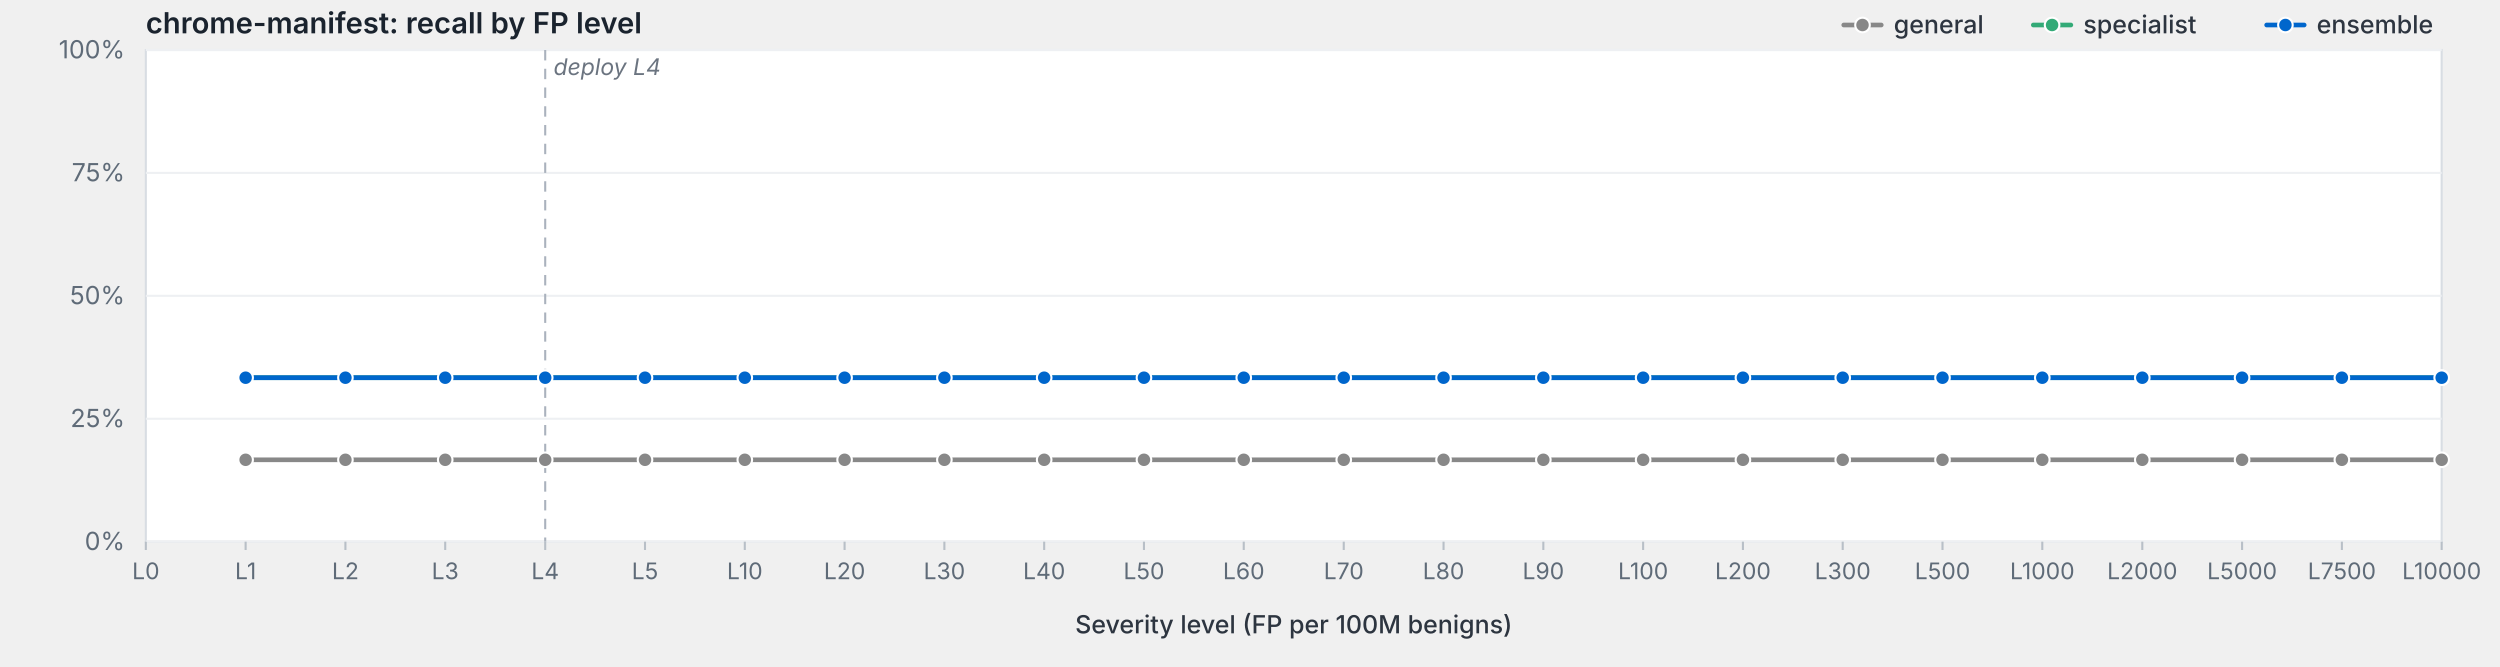
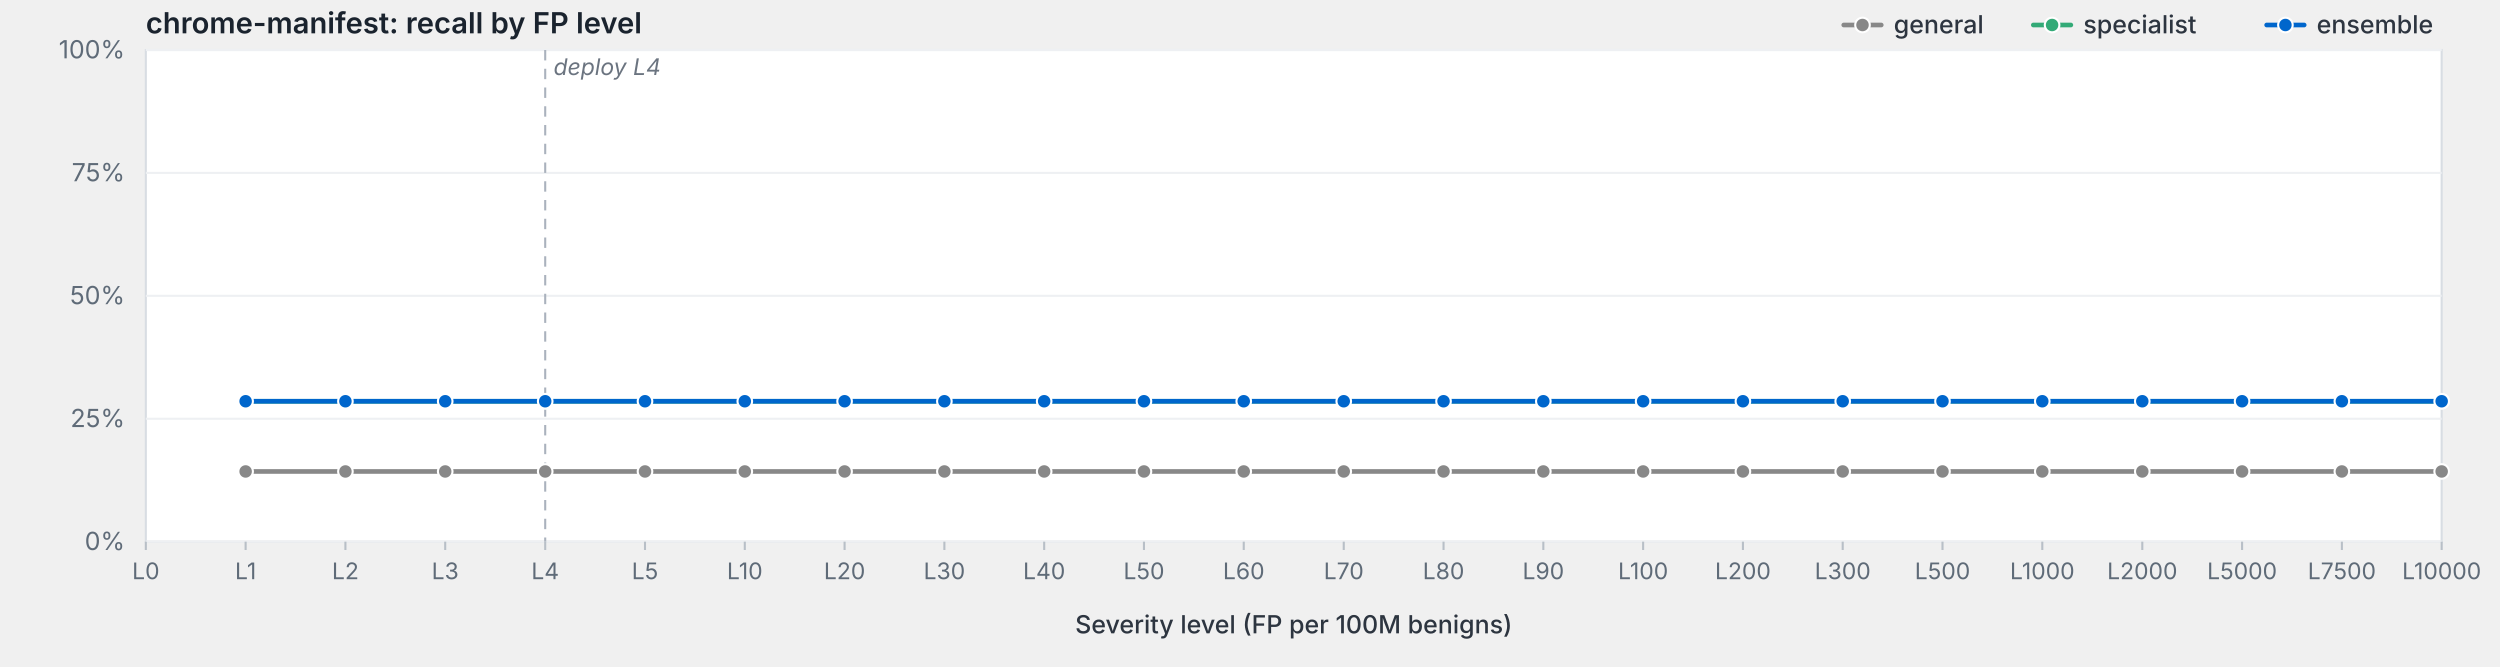
<svg xmlns="http://www.w3.org/2000/svg" viewBox="0 0 1200 320" width="1200" height="320" preserveAspectRatio="xMidYMid meet" role="img" aria-label="chrome-manifest: recall by FP level">
  <style>svg { background: #fdfdfd; }.frame { fill: #fff; stroke: #d8dde3; stroke-width: 1; }.grid { stroke: #eef0f3; stroke-width: 1; }.tick { stroke: #b8bfc7; stroke-width: 1; }.axis-label { fill: #5f6b78; font-family: -apple-system, BlinkMacSystemFont, "Segoe UI", system-ui, sans-serif; font-size: 12px; }.x-label { fill: #5f6b78; font-family: -apple-system, BlinkMacSystemFont, "Segoe UI", system-ui, sans-serif; font-size: 11px; }.axis-title { fill: #2d3540; font-family: -apple-system, BlinkMacSystemFont, "Segoe UI", system-ui, sans-serif; font-size: 12px; font-weight: 500; }.title { fill: #1a232e; font-family: -apple-system, BlinkMacSystemFont, "Segoe UI", system-ui, sans-serif; font-size: 14px; font-weight: 600; }.deploy-marker { stroke: #aab2bd; stroke-width: 1; stroke-dasharray: 5,4; }.deploy-label { fill: #6b7480; font-family: -apple-system, BlinkMacSystemFont, "Segoe UI", system-ui, sans-serif; font-size: 11px; font-style: italic; }.curve { fill: none; stroke-width: 2.25; stroke-linejoin: round; stroke-linecap: round; }.marker { stroke: #fff; stroke-width: 1; }.legend-text { fill: #2d3540; font-family: -apple-system, BlinkMacSystemFont, "Segoe UI", system-ui, sans-serif; font-size: 12px; font-weight: 500; }</style>
  <text class="title" x="70" y="16">chrome-manifest: recall by FP level</text>
  <rect class="frame" x="70" y="24" width="1102" height="236" />
  <line class="grid" x1="70" y1="260.0" x2="1172" y2="260.0" />
  <text class="axis-label" x="60" y="264.0" text-anchor="end">0%</text>
  <line class="grid" x1="70" y1="201.0" x2="1172" y2="201.0" />
  <text class="axis-label" x="60" y="205.0" text-anchor="end">25%</text>
  <line class="grid" x1="70" y1="142.0" x2="1172" y2="142.0" />
  <text class="axis-label" x="60" y="146.0" text-anchor="end">50%</text>
  <line class="grid" x1="70" y1="83.0" x2="1172" y2="83.0" />
  <text class="axis-label" x="60" y="87.0" text-anchor="end">75%</text>
  <line class="grid" x1="70" y1="24.0" x2="1172" y2="24.0" />
  <text class="axis-label" x="60" y="28.0" text-anchor="end">100%</text>
  <line class="deploy-marker" x1="261.7" y1="24" x2="261.7" y2="260" />
  <text class="deploy-label" x="265.7" y="36" text-anchor="start">deploy L4</text>
  <line class="tick" x1="70.0" y1="260" x2="70.0" y2="264" />
  <text class="x-label" x="70.0" y="278" text-anchor="middle">L0</text>
  <line class="tick" x1="117.9" y1="260" x2="117.9" y2="264" />
  <text class="x-label" x="117.9" y="278" text-anchor="middle">L1</text>
  <line class="tick" x1="165.8" y1="260" x2="165.8" y2="264" />
  <text class="x-label" x="165.8" y="278" text-anchor="middle">L2</text>
  <line class="tick" x1="213.7" y1="260" x2="213.7" y2="264" />
  <text class="x-label" x="213.7" y="278" text-anchor="middle">L3</text>
  <line class="tick" x1="261.7" y1="260" x2="261.7" y2="264" />
  <text class="x-label" x="261.7" y="278" text-anchor="middle">L4</text>
  <line class="tick" x1="309.6" y1="260" x2="309.6" y2="264" />
  <text class="x-label" x="309.6" y="278" text-anchor="middle">L5</text>
  <line class="tick" x1="357.5" y1="260" x2="357.5" y2="264" />
  <text class="x-label" x="357.5" y="278" text-anchor="middle">L10</text>
  <line class="tick" x1="405.4" y1="260" x2="405.4" y2="264" />
  <text class="x-label" x="405.4" y="278" text-anchor="middle">L20</text>
  <line class="tick" x1="453.3" y1="260" x2="453.3" y2="264" />
  <text class="x-label" x="453.3" y="278" text-anchor="middle">L30</text>
  <line class="tick" x1="501.2" y1="260" x2="501.2" y2="264" />
  <text class="x-label" x="501.2" y="278" text-anchor="middle">L40</text>
  <line class="tick" x1="549.1" y1="260" x2="549.1" y2="264" />
  <text class="x-label" x="549.1" y="278" text-anchor="middle">L50</text>
  <line class="tick" x1="597.0" y1="260" x2="597.0" y2="264" />
  <text class="x-label" x="597.0" y="278" text-anchor="middle">L60</text>
  <line class="tick" x1="645.0" y1="260" x2="645.0" y2="264" />
  <text class="x-label" x="645.0" y="278" text-anchor="middle">L70</text>
  <line class="tick" x1="692.9" y1="260" x2="692.9" y2="264" />
  <text class="x-label" x="692.9" y="278" text-anchor="middle">L80</text>
  <line class="tick" x1="740.8" y1="260" x2="740.8" y2="264" />
  <text class="x-label" x="740.8" y="278" text-anchor="middle">L90</text>
  <line class="tick" x1="788.7" y1="260" x2="788.7" y2="264" />
  <text class="x-label" x="788.7" y="278" text-anchor="middle">L100</text>
  <line class="tick" x1="836.6" y1="260" x2="836.6" y2="264" />
  <text class="x-label" x="836.6" y="278" text-anchor="middle">L200</text>
  <line class="tick" x1="884.5" y1="260" x2="884.5" y2="264" />
  <text class="x-label" x="884.5" y="278" text-anchor="middle">L300</text>
  <line class="tick" x1="932.4" y1="260" x2="932.4" y2="264" />
  <text class="x-label" x="932.4" y="278" text-anchor="middle">L500</text>
  <line class="tick" x1="980.3" y1="260" x2="980.3" y2="264" />
  <text class="x-label" x="980.3" y="278" text-anchor="middle">L1000</text>
  <line class="tick" x1="1028.3" y1="260" x2="1028.3" y2="264" />
  <text class="x-label" x="1028.3" y="278" text-anchor="middle">L2000</text>
  <line class="tick" x1="1076.2" y1="260" x2="1076.2" y2="264" />
  <text class="x-label" x="1076.2" y="278" text-anchor="middle">L5000</text>
  <line class="tick" x1="1124.1" y1="260" x2="1124.1" y2="264" />
  <text class="x-label" x="1124.1" y="278" text-anchor="middle">L7500</text>
  <line class="tick" x1="1172.0" y1="260" x2="1172.0" y2="264" />
  <text class="x-label" x="1172.0" y="278" text-anchor="middle">L10000</text>
  <text class="axis-title" x="621.0" y="304" text-anchor="middle">Severity level (FP per 100M benigns)</text>
-   <path class="curve" d="M117.9,220.7 L165.8,220.7 L213.7,220.7 L261.7,220.7 L309.6,220.7 L357.5,220.7 L405.4,220.7 L453.3,220.7 L501.2,220.7 L549.1,220.7 L597.0,220.7 L645.0,220.7 L692.9,220.7 L740.8,220.7 L788.7,220.7 L836.6,220.7 L884.5,220.7 L932.4,220.7 L980.3,220.7 L1028.3,220.7 L1076.2,220.7 L1124.1,220.7 L1172.0,220.7" stroke="#888" />
-   <circle class="marker" cx="117.9" cy="220.7" r="3.5" fill="#888" />
-   <circle class="marker" cx="165.8" cy="220.7" r="3.5" fill="#888" />
-   <circle class="marker" cx="213.7" cy="220.7" r="3.5" fill="#888" />
-   <circle class="marker" cx="261.7" cy="220.7" r="3.5" fill="#888" />
-   <circle class="marker" cx="309.6" cy="220.7" r="3.5" fill="#888" />
-   <circle class="marker" cx="357.5" cy="220.7" r="3.5" fill="#888" />
-   <circle class="marker" cx="405.4" cy="220.7" r="3.5" fill="#888" />
-   <circle class="marker" cx="453.3" cy="220.7" r="3.5" fill="#888" />
-   <circle class="marker" cx="501.2" cy="220.7" r="3.5" fill="#888" />
-   <circle class="marker" cx="549.1" cy="220.7" r="3.5" fill="#888" />
-   <circle class="marker" cx="597.0" cy="220.7" r="3.5" fill="#888" />
-   <circle class="marker" cx="645.0" cy="220.7" r="3.5" fill="#888" />
-   <circle class="marker" cx="692.9" cy="220.7" r="3.5" fill="#888" />
-   <circle class="marker" cx="740.8" cy="220.7" r="3.5" fill="#888" />
-   <circle class="marker" cx="788.7" cy="220.7" r="3.5" fill="#888" />
-   <circle class="marker" cx="836.6" cy="220.7" r="3.5" fill="#888" />
-   <circle class="marker" cx="884.5" cy="220.7" r="3.5" fill="#888" />
-   <circle class="marker" cx="932.4" cy="220.7" r="3.5" fill="#888" />
-   <circle class="marker" cx="980.3" cy="220.7" r="3.5" fill="#888" />
-   <circle class="marker" cx="1028.3" cy="220.7" r="3.5" fill="#888" />
-   <circle class="marker" cx="1076.2" cy="220.7" r="3.5" fill="#888" />
-   <circle class="marker" cx="1124.1" cy="220.7" r="3.5" fill="#888" />
-   <circle class="marker" cx="1172.0" cy="220.7" r="3.5" fill="#888" />
-   <path class="curve" d="M117.9,181.3 L165.8,181.3 L213.7,181.3 L261.7,181.3 L309.6,181.3 L357.5,181.3 L405.4,181.3 L453.3,181.3 L501.2,181.3 L549.1,181.3 L597.0,181.3 L645.0,181.3 L692.9,181.3 L740.8,181.3 L788.7,181.3 L836.6,181.3 L884.5,181.3 L932.4,181.3 L980.3,181.3 L1028.3,181.3 L1076.2,181.3 L1124.1,181.3 L1172.0,181.3" stroke="#3a7" />
-   <circle class="marker" cx="117.9" cy="181.3" r="3.5" fill="#3a7" />
-   <circle class="marker" cx="165.8" cy="181.3" r="3.5" fill="#3a7" />
-   <circle class="marker" cx="213.7" cy="181.3" r="3.5" fill="#3a7" />
-   <circle class="marker" cx="261.7" cy="181.3" r="3.5" fill="#3a7" />
-   <circle class="marker" cx="309.6" cy="181.3" r="3.5" fill="#3a7" />
-   <circle class="marker" cx="357.5" cy="181.3" r="3.5" fill="#3a7" />
-   <circle class="marker" cx="405.4" cy="181.3" r="3.5" fill="#3a7" />
-   <circle class="marker" cx="453.3" cy="181.3" r="3.5" fill="#3a7" />
-   <circle class="marker" cx="501.2" cy="181.3" r="3.5" fill="#3a7" />
-   <circle class="marker" cx="549.1" cy="181.3" r="3.5" fill="#3a7" />
-   <circle class="marker" cx="597.0" cy="181.3" r="3.5" fill="#3a7" />
-   <circle class="marker" cx="645.0" cy="181.3" r="3.5" fill="#3a7" />
-   <circle class="marker" cx="692.9" cy="181.3" r="3.5" fill="#3a7" />
-   <circle class="marker" cx="740.8" cy="181.3" r="3.5" fill="#3a7" />
-   <circle class="marker" cx="788.7" cy="181.3" r="3.5" fill="#3a7" />
-   <circle class="marker" cx="836.6" cy="181.3" r="3.5" fill="#3a7" />
-   <circle class="marker" cx="884.5" cy="181.3" r="3.5" fill="#3a7" />
-   <circle class="marker" cx="932.4" cy="181.3" r="3.5" fill="#3a7" />
-   <circle class="marker" cx="980.3" cy="181.3" r="3.5" fill="#3a7" />
-   <circle class="marker" cx="1028.3" cy="181.3" r="3.5" fill="#3a7" />
-   <circle class="marker" cx="1076.2" cy="181.3" r="3.5" fill="#3a7" />
-   <circle class="marker" cx="1124.1" cy="181.3" r="3.5" fill="#3a7" />
-   <circle class="marker" cx="1172.0" cy="181.3" r="3.5" fill="#3a7" />
-   <path class="curve" d="M117.9,181.3 L165.8,181.3 L213.7,181.3 L261.7,181.3 L309.6,181.3 L357.5,181.3 L405.4,181.3 L453.3,181.3 L501.2,181.3 L549.1,181.3 L597.0,181.3 L645.0,181.3 L692.9,181.3 L740.8,181.3 L788.7,181.3 L836.6,181.3 L884.5,181.3 L932.4,181.3 L980.3,181.3 L1028.3,181.3 L1076.2,181.3 L1124.1,181.3 L1172.0,181.3" stroke="#06c" />
-   <circle class="marker" cx="117.9" cy="181.3" r="3.5" fill="#06c" />
-   <circle class="marker" cx="165.8" cy="181.3" r="3.5" fill="#06c" />
-   <circle class="marker" cx="213.7" cy="181.3" r="3.5" fill="#06c" />
-   <circle class="marker" cx="261.7" cy="181.3" r="3.5" fill="#06c" />
-   <circle class="marker" cx="309.6" cy="181.3" r="3.5" fill="#06c" />
-   <circle class="marker" cx="357.5" cy="181.3" r="3.5" fill="#06c" />
-   <circle class="marker" cx="405.4" cy="181.3" r="3.5" fill="#06c" />
-   <circle class="marker" cx="453.3" cy="181.3" r="3.5" fill="#06c" />
-   <circle class="marker" cx="501.2" cy="181.3" r="3.5" fill="#06c" />
-   <circle class="marker" cx="549.1" cy="181.3" r="3.5" fill="#06c" />
-   <circle class="marker" cx="597.0" cy="181.3" r="3.5" fill="#06c" />
-   <circle class="marker" cx="645.0" cy="181.3" r="3.5" fill="#06c" />
-   <circle class="marker" cx="692.9" cy="181.3" r="3.5" fill="#06c" />
-   <circle class="marker" cx="740.8" cy="181.3" r="3.5" fill="#06c" />
-   <circle class="marker" cx="788.7" cy="181.3" r="3.5" fill="#06c" />
-   <circle class="marker" cx="836.6" cy="181.3" r="3.5" fill="#06c" />
-   <circle class="marker" cx="884.5" cy="181.3" r="3.5" fill="#06c" />
-   <circle class="marker" cx="932.4" cy="181.3" r="3.5" fill="#06c" />
-   <circle class="marker" cx="980.3" cy="181.3" r="3.5" fill="#06c" />
-   <circle class="marker" cx="1028.3" cy="181.3" r="3.5" fill="#06c" />
-   <circle class="marker" cx="1076.2" cy="181.3" r="3.5" fill="#06c" />
-   <circle class="marker" cx="1124.1" cy="181.3" r="3.5" fill="#06c" />
-   <circle class="marker" cx="1172.0" cy="181.3" r="3.5" fill="#06c" />
+   <path class="curve" d="M117.9,226.3 L165.8,226.3 L213.7,226.3 L261.7,226.3 L309.6,226.3 L357.5,226.3 L405.4,226.3 L453.3,226.3 L501.2,226.3 L549.1,226.3 L597.0,226.3 L645.0,226.3 L692.9,226.3 L740.8,226.3 L788.7,226.3 L836.6,226.3 L884.5,226.3 L932.4,226.3 L980.3,226.3 L1028.3,226.3 L1076.2,226.3 L1124.1,226.3 L1172.0,226.3" stroke="#888" />
+   <circle class="marker" cx="117.9" cy="226.3" r="3.5" fill="#888" />
+   <circle class="marker" cx="165.8" cy="226.3" r="3.5" fill="#888" />
+   <circle class="marker" cx="213.7" cy="226.3" r="3.5" fill="#888" />
+   <circle class="marker" cx="261.7" cy="226.3" r="3.5" fill="#888" />
+   <circle class="marker" cx="309.6" cy="226.3" r="3.5" fill="#888" />
+   <circle class="marker" cx="357.5" cy="226.3" r="3.5" fill="#888" />
+   <circle class="marker" cx="405.4" cy="226.3" r="3.5" fill="#888" />
+   <circle class="marker" cx="453.3" cy="226.3" r="3.5" fill="#888" />
+   <circle class="marker" cx="501.2" cy="226.3" r="3.5" fill="#888" />
+   <circle class="marker" cx="549.1" cy="226.3" r="3.5" fill="#888" />
+   <circle class="marker" cx="597.0" cy="226.3" r="3.5" fill="#888" />
+   <circle class="marker" cx="645.0" cy="226.3" r="3.5" fill="#888" />
+   <circle class="marker" cx="692.9" cy="226.3" r="3.5" fill="#888" />
+   <circle class="marker" cx="740.8" cy="226.3" r="3.5" fill="#888" />
+   <circle class="marker" cx="788.7" cy="226.3" r="3.5" fill="#888" />
+   <circle class="marker" cx="836.6" cy="226.3" r="3.5" fill="#888" />
+   <circle class="marker" cx="884.5" cy="226.3" r="3.5" fill="#888" />
+   <circle class="marker" cx="932.4" cy="226.3" r="3.5" fill="#888" />
+   <circle class="marker" cx="980.3" cy="226.3" r="3.5" fill="#888" />
+   <circle class="marker" cx="1028.3" cy="226.3" r="3.5" fill="#888" />
+   <circle class="marker" cx="1076.2" cy="226.3" r="3.5" fill="#888" />
+   <circle class="marker" cx="1124.1" cy="226.3" r="3.5" fill="#888" />
+   <circle class="marker" cx="1172.0" cy="226.3" r="3.5" fill="#888" />
+   <path class="curve" d="M117.9,192.6 L165.8,192.6 L213.7,192.6 L261.7,192.6 L309.6,192.6 L357.5,192.6 L405.4,192.6 L453.3,192.6 L501.2,192.6 L549.1,192.6 L597.0,192.6 L645.0,192.6 L692.9,192.6 L740.8,192.6 L788.7,192.6 L836.6,192.6 L884.5,192.6 L932.4,192.6 L980.3,192.6 L1028.3,192.6 L1076.2,192.6 L1124.1,192.6 L1172.0,192.6" stroke="#3a7" />
+   <circle class="marker" cx="117.9" cy="192.6" r="3.5" fill="#3a7" />
+   <circle class="marker" cx="165.8" cy="192.6" r="3.5" fill="#3a7" />
+   <circle class="marker" cx="213.7" cy="192.6" r="3.5" fill="#3a7" />
+   <circle class="marker" cx="261.7" cy="192.6" r="3.5" fill="#3a7" />
+   <circle class="marker" cx="309.6" cy="192.6" r="3.5" fill="#3a7" />
+   <circle class="marker" cx="357.5" cy="192.6" r="3.5" fill="#3a7" />
+   <circle class="marker" cx="405.4" cy="192.6" r="3.5" fill="#3a7" />
+   <circle class="marker" cx="453.3" cy="192.6" r="3.5" fill="#3a7" />
+   <circle class="marker" cx="501.2" cy="192.6" r="3.5" fill="#3a7" />
+   <circle class="marker" cx="549.1" cy="192.6" r="3.5" fill="#3a7" />
+   <circle class="marker" cx="597.0" cy="192.6" r="3.5" fill="#3a7" />
+   <circle class="marker" cx="645.0" cy="192.6" r="3.5" fill="#3a7" />
+   <circle class="marker" cx="692.9" cy="192.6" r="3.5" fill="#3a7" />
+   <circle class="marker" cx="740.8" cy="192.6" r="3.5" fill="#3a7" />
+   <circle class="marker" cx="788.7" cy="192.6" r="3.5" fill="#3a7" />
+   <circle class="marker" cx="836.6" cy="192.6" r="3.5" fill="#3a7" />
+   <circle class="marker" cx="884.5" cy="192.6" r="3.5" fill="#3a7" />
+   <circle class="marker" cx="932.4" cy="192.6" r="3.5" fill="#3a7" />
+   <circle class="marker" cx="980.3" cy="192.6" r="3.5" fill="#3a7" />
+   <circle class="marker" cx="1028.3" cy="192.6" r="3.5" fill="#3a7" />
+   <circle class="marker" cx="1076.2" cy="192.6" r="3.5" fill="#3a7" />
+   <circle class="marker" cx="1124.1" cy="192.6" r="3.5" fill="#3a7" />
+   <circle class="marker" cx="1172.0" cy="192.6" r="3.5" fill="#3a7" />
+   <path class="curve" d="M117.9,192.6 L165.8,192.6 L213.7,192.6 L261.7,192.6 L309.6,192.6 L357.5,192.6 L405.4,192.6 L453.3,192.6 L501.2,192.6 L549.1,192.6 L597.0,192.6 L645.0,192.6 L692.9,192.6 L740.8,192.6 L788.7,192.6 L836.6,192.6 L884.5,192.6 L932.4,192.6 L980.3,192.6 L1028.3,192.6 L1076.2,192.6 L1124.1,192.6 L1172.0,192.6" stroke="#06c" />
+   <circle class="marker" cx="117.9" cy="192.6" r="3.5" fill="#06c" />
+   <circle class="marker" cx="165.8" cy="192.6" r="3.5" fill="#06c" />
+   <circle class="marker" cx="213.7" cy="192.6" r="3.5" fill="#06c" />
+   <circle class="marker" cx="261.7" cy="192.6" r="3.5" fill="#06c" />
+   <circle class="marker" cx="309.6" cy="192.6" r="3.5" fill="#06c" />
+   <circle class="marker" cx="357.5" cy="192.6" r="3.5" fill="#06c" />
+   <circle class="marker" cx="405.4" cy="192.6" r="3.5" fill="#06c" />
+   <circle class="marker" cx="453.3" cy="192.6" r="3.5" fill="#06c" />
+   <circle class="marker" cx="501.2" cy="192.6" r="3.5" fill="#06c" />
+   <circle class="marker" cx="549.1" cy="192.6" r="3.5" fill="#06c" />
+   <circle class="marker" cx="597.0" cy="192.6" r="3.5" fill="#06c" />
+   <circle class="marker" cx="645.0" cy="192.6" r="3.5" fill="#06c" />
+   <circle class="marker" cx="692.9" cy="192.6" r="3.5" fill="#06c" />
+   <circle class="marker" cx="740.8" cy="192.6" r="3.5" fill="#06c" />
+   <circle class="marker" cx="788.7" cy="192.6" r="3.5" fill="#06c" />
+   <circle class="marker" cx="836.6" cy="192.6" r="3.5" fill="#06c" />
+   <circle class="marker" cx="884.5" cy="192.6" r="3.5" fill="#06c" />
+   <circle class="marker" cx="932.4" cy="192.6" r="3.5" fill="#06c" />
+   <circle class="marker" cx="980.3" cy="192.6" r="3.5" fill="#06c" />
+   <circle class="marker" cx="1028.3" cy="192.6" r="3.5" fill="#06c" />
+   <circle class="marker" cx="1076.2" cy="192.6" r="3.5" fill="#06c" />
+   <circle class="marker" cx="1124.1" cy="192.6" r="3.5" fill="#06c" />
+   <circle class="marker" cx="1172.0" cy="192.6" r="3.5" fill="#06c" />
  <line x1="1088.0" y1="12.0" x2="1106.0" y2="12.0" stroke="#06c" stroke-width="2.25" stroke-linecap="round" />
  <circle cx="1097.0" cy="12.0" r="3.5" fill="#06c" stroke="#fff" stroke-width="1" />
  <text class="legend-text" x="1112.0" y="16.0">ensemble</text>
  <line x1="976.0" y1="12.0" x2="994.0" y2="12.0" stroke="#3a7" stroke-width="2.25" stroke-linecap="round" />
  <circle cx="985.0" cy="12.0" r="3.5" fill="#3a7" stroke="#fff" stroke-width="1" />
  <text class="legend-text" x="1000.0" y="16.0">specialist</text>
  <line x1="885.0" y1="12.0" x2="903.0" y2="12.0" stroke="#888" stroke-width="2.25" stroke-linecap="round" />
  <circle cx="894.0" cy="12.0" r="3.5" fill="#888" stroke="#fff" stroke-width="1" />
  <text class="legend-text" x="909.0" y="16.0">general</text>
</svg>
